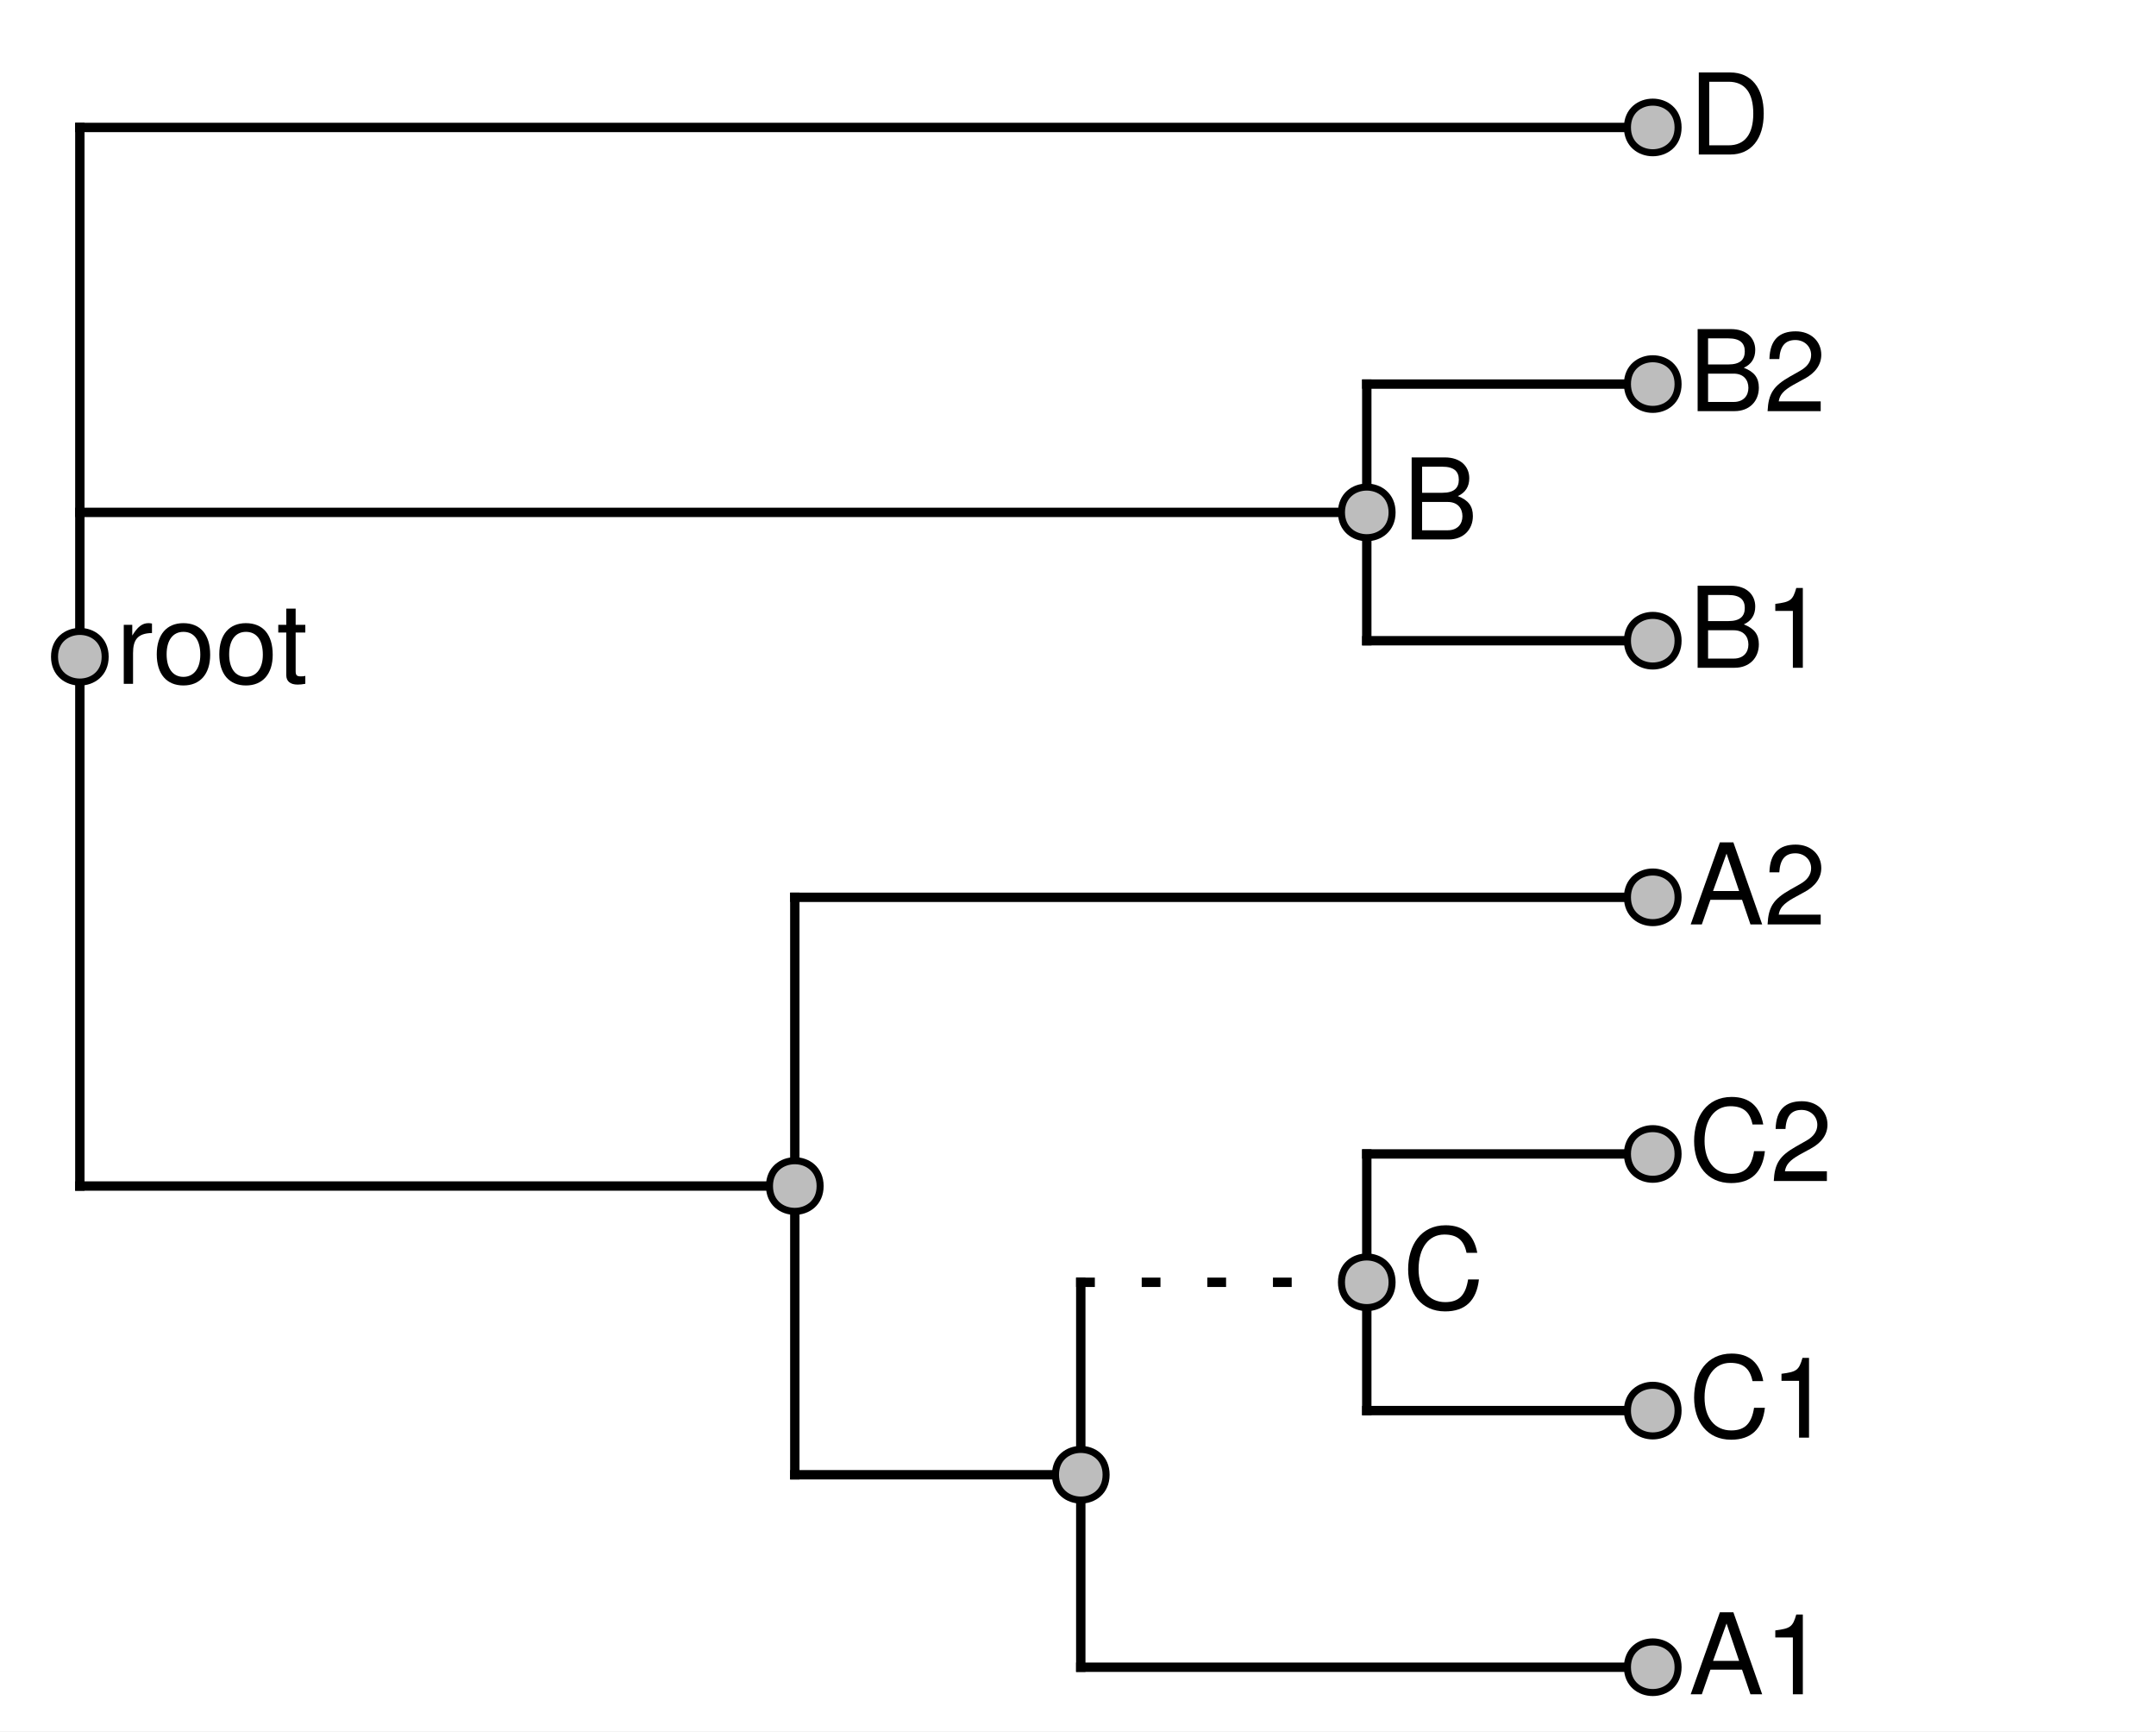
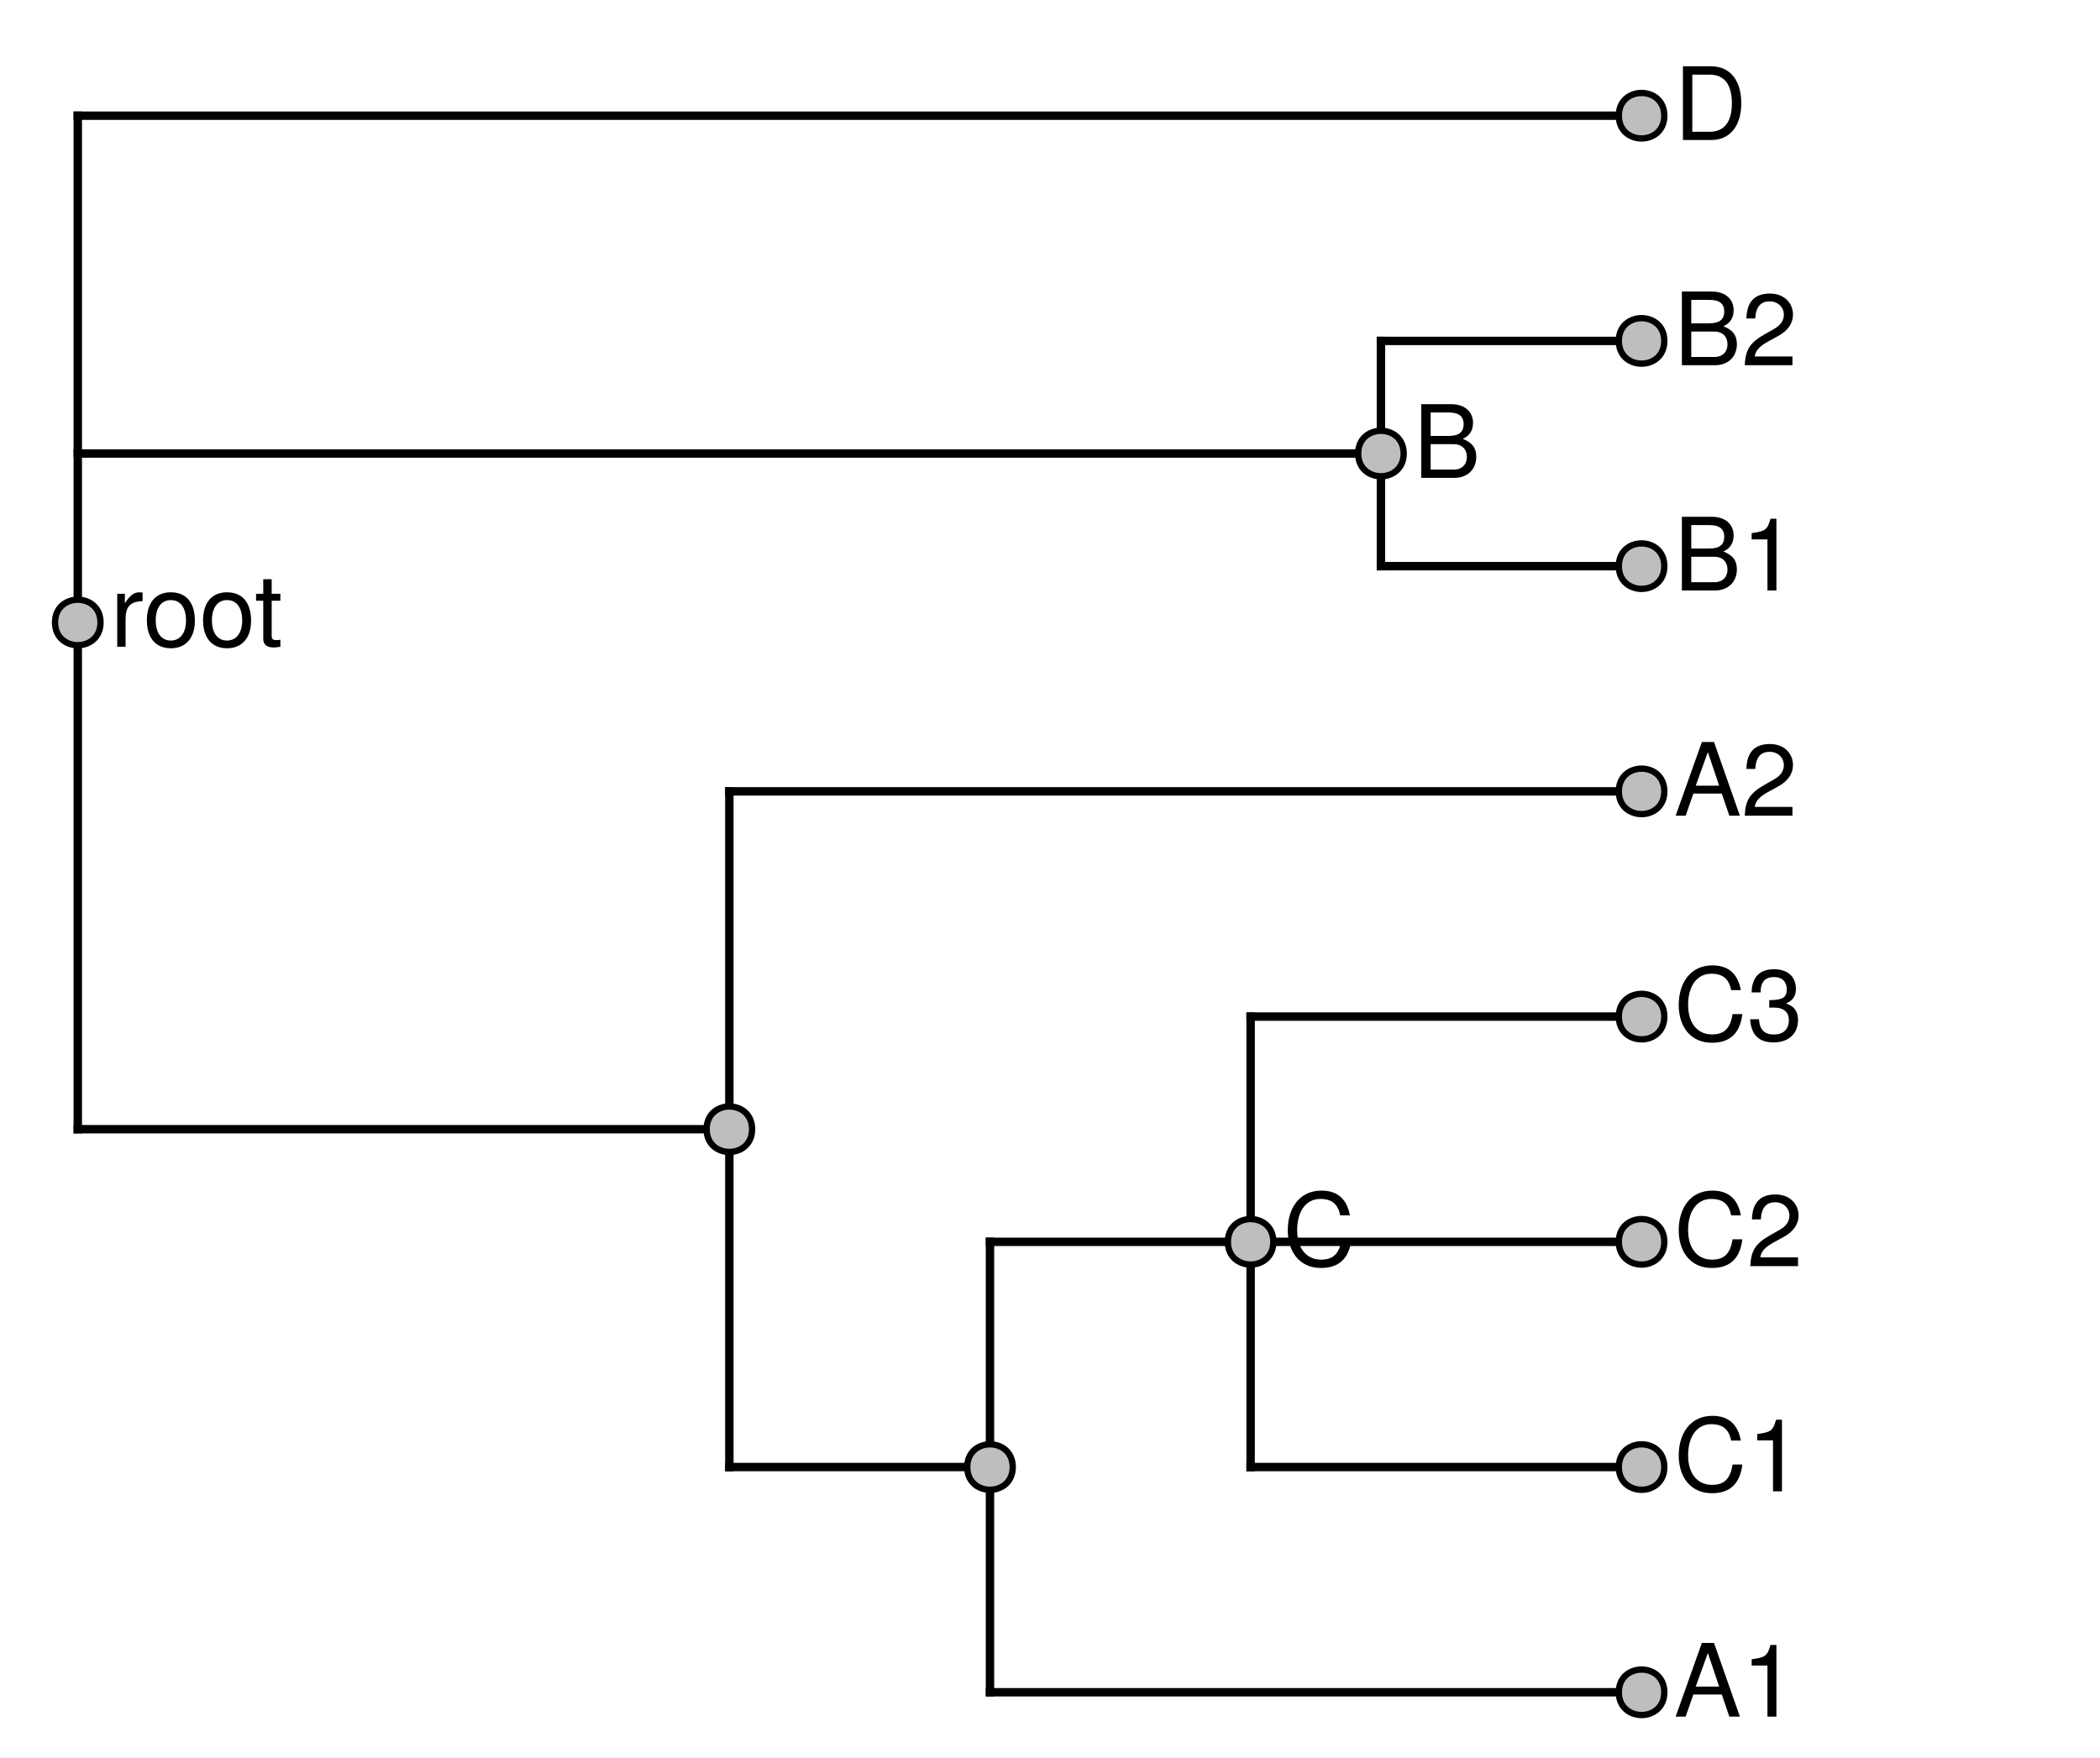
- <svg xmlns="http://www.w3.org/2000/svg" xmlns:xlink="http://www.w3.org/1999/xlink" width="345pt" height="277pt" viewBox="0 0 345 277" version="1.1" id="svg6877">
-   <defs id="defs6758">
-     <g id="g6756">
+ <svg xmlns="http://www.w3.org/2000/svg" xmlns:xlink="http://www.w3.org/1999/xlink" width="374pt" height="313pt" viewBox="0 0 374 313" version="1.1">
+   <defs>
+     <g>
      <symbol overflow="visible" id="glyph0-0">
-         <path style="stroke:none;" d="" id="path6726" />
+         <path style="stroke:none;" d="" />
      </symbol>
      <symbol overflow="visible" id="glyph0-1">
-         <path style="stroke:none;" d="M 11.75 0 L 7.141 -13.125 L 4.984 -13.125 L 0.312 0 L 2.094 0 L 3.469 -3.938 L 8.531 -3.938 L 9.875 0 Z M 8.062 -5.344 L 3.891 -5.344 L 6.047 -11.328 Z M 8.062 -5.344 " id="path6729" />
+         <path style="stroke:none;" d="M 11.75 0 L 7.141 -13.125 L 4.984 -13.125 L 0.312 0 L 2.094 0 L 3.469 -3.938 L 8.531 -3.938 L 9.875 0 Z M 8.062 -5.344 L 3.891 -5.344 L 6.047 -11.328 Z M 8.062 -5.344 " />
      </symbol>
      <symbol overflow="visible" id="glyph0-2">
-         <path style="stroke:none;" d="M 6.25 0 L 6.25 -12.766 L 5.203 -12.766 C 4.641 -10.797 4.281 -10.531 1.844 -10.219 L 1.844 -9.094 L 4.656 -9.094 L 4.656 0 Z M 6.25 0 " id="path6732" />
+         <path style="stroke:none;" d="M 6.25 0 L 6.25 -12.766 L 5.203 -12.766 C 4.641 -10.797 4.281 -10.531 1.844 -10.219 L 1.844 -9.094 L 4.656 -9.094 L 4.656 0 Z M 6.25 0 " />
      </symbol>
      <symbol overflow="visible" id="glyph0-3">
-         <path style="stroke:none;" d="M 12.188 -4.781 L 10.453 -4.781 C 10.062 -2.297 9.016 -1.156 6.797 -1.156 C 4.188 -1.156 2.531 -3.156 2.531 -6.422 C 2.531 -9.797 4.125 -11.969 6.656 -11.969 C 8.719 -11.969 9.797 -11.047 10.203 -9.047 L 11.922 -9.047 C 11.391 -11.938 9.734 -13.453 6.859 -13.453 C 2.875 -13.453 0.859 -10.234 0.859 -6.406 C 0.859 -2.578 2.938 0.328 6.781 0.328 C 9.984 0.328 11.797 -1.375 12.188 -4.781 Z M 12.188 -4.781 " id="path6735" />
+         <path style="stroke:none;" d="M 12.188 -4.781 L 10.453 -4.781 C 10.062 -2.297 9.016 -1.156 6.797 -1.156 C 4.188 -1.156 2.531 -3.156 2.531 -6.422 C 2.531 -9.797 4.125 -11.969 6.656 -11.969 C 8.719 -11.969 9.797 -11.047 10.203 -9.047 L 11.922 -9.047 C 11.391 -11.938 9.734 -13.453 6.859 -13.453 C 2.875 -13.453 0.859 -10.234 0.859 -6.406 C 0.859 -2.578 2.938 0.328 6.781 0.328 C 9.984 0.328 11.797 -1.375 12.188 -4.781 Z M 12.188 -4.781 " />
      </symbol>
      <symbol overflow="visible" id="glyph0-4">
-         <path style="stroke:none;" d="M 9.203 -9.016 C 9.203 -11.172 7.531 -12.766 5.109 -12.766 C 2.5 -12.766 0.984 -11.438 0.906 -8.328 L 2.484 -8.328 C 2.609 -10.469 3.484 -11.375 5.062 -11.375 C 6.5 -11.375 7.578 -10.344 7.578 -8.984 C 7.578 -7.969 6.984 -7.109 5.844 -6.469 L 4.188 -5.531 C 1.531 -4.016 0.75 -2.812 0.609 0 L 9.109 0 L 9.109 -1.562 L 2.391 -1.562 C 2.562 -2.609 3.125 -3.281 4.703 -4.188 L 6.5 -5.172 C 8.281 -6.125 9.203 -7.453 9.203 -9.016 Z M 9.203 -9.016 " id="path6738" />
+         <path style="stroke:none;" d="M 9.203 -9.016 C 9.203 -11.172 7.531 -12.766 5.109 -12.766 C 2.5 -12.766 0.984 -11.438 0.906 -8.328 L 2.484 -8.328 C 2.609 -10.469 3.484 -11.375 5.062 -11.375 C 6.5 -11.375 7.578 -10.344 7.578 -8.984 C 7.578 -7.969 6.984 -7.109 5.844 -6.469 L 4.188 -5.531 C 1.531 -4.016 0.75 -2.812 0.609 0 L 9.109 0 L 9.109 -1.562 L 2.391 -1.562 C 2.562 -2.609 3.125 -3.281 4.703 -4.188 L 6.5 -5.172 C 8.281 -6.125 9.203 -7.453 9.203 -9.016 Z M 9.203 -9.016 " />
      </symbol>
      <symbol overflow="visible" id="glyph0-5">
-         <path style="stroke:none;" d="M 11.219 -3.75 C 11.219 -5.328 10.5 -6.281 8.812 -6.938 C 10.016 -7.484 10.641 -8.453 10.641 -9.797 C 10.641 -11.703 9.234 -13.125 6.75 -13.125 L 1.422 -13.125 L 1.422 0 L 7.344 0 C 9.703 0 11.219 -1.578 11.219 -3.75 Z M 8.969 -9.562 C 8.969 -8.219 8.188 -7.469 6.344 -7.469 L 3.094 -7.469 L 3.094 -11.641 L 6.344 -11.641 C 8.188 -11.641 8.969 -10.891 8.969 -9.562 Z M 9.547 -3.719 C 9.547 -2.469 8.766 -1.469 7.188 -1.469 L 3.094 -1.469 L 3.094 -6 L 7.188 -6 C 8.766 -6 9.547 -5 9.547 -3.719 Z M 9.547 -3.719 " id="path6741" />
+         <path style="stroke:none;" d="M 9.109 -3.703 C 9.109 -5.25 8.484 -6.156 6.953 -6.672 C 8.141 -7.141 8.734 -7.969 8.734 -9.25 C 8.734 -11.453 7.266 -12.766 4.844 -12.766 C 2.266 -12.766 0.906 -11.359 0.844 -8.641 L 2.438 -8.641 C 2.469 -10.531 3.234 -11.375 4.859 -11.375 C 6.266 -11.375 7.109 -10.547 7.109 -9.203 C 7.109 -7.828 6.516 -7.266 3.984 -7.266 L 3.984 -5.938 L 4.844 -5.938 C 6.594 -5.938 7.484 -5.109 7.484 -3.688 C 7.484 -2.094 6.5 -1.141 4.844 -1.141 C 3.109 -1.141 2.266 -2 2.156 -3.859 L 0.578 -3.859 C 0.781 -1.016 2.172 0.266 4.781 0.266 C 7.422 0.266 9.109 -1.297 9.109 -3.703 Z M 9.109 -3.703 " />
      </symbol>
      <symbol overflow="visible" id="glyph0-6">
-         <path style="stroke:none;" d="M 12 -6.562 C 12 -10.641 9.984 -13.125 6.656 -13.125 L 1.609 -13.125 L 1.609 0 L 6.656 0 C 9.969 0 12 -2.484 12 -6.562 Z M 10.328 -6.547 C 10.328 -3.234 8.969 -1.469 6.375 -1.469 L 3.281 -1.469 L 3.281 -11.641 L 6.375 -11.641 C 8.969 -11.641 10.328 -9.906 10.328 -6.547 Z M 10.328 -6.547 " id="path6744" />
+         <path style="stroke:none;" d="M 11.219 -3.75 C 11.219 -5.328 10.5 -6.281 8.812 -6.938 C 10.016 -7.484 10.641 -8.453 10.641 -9.797 C 10.641 -11.703 9.234 -13.125 6.75 -13.125 L 1.422 -13.125 L 1.422 0 L 7.344 0 C 9.703 0 11.219 -1.578 11.219 -3.75 Z M 8.969 -9.562 C 8.969 -8.219 8.188 -7.469 6.344 -7.469 L 3.094 -7.469 L 3.094 -11.641 L 6.344 -11.641 C 8.188 -11.641 8.969 -10.891 8.969 -9.562 Z M 9.547 -3.719 C 9.547 -2.469 8.766 -1.469 7.188 -1.469 L 3.094 -1.469 L 3.094 -6 L 7.188 -6 C 8.766 -6 9.547 -5 9.547 -3.719 Z M 9.547 -3.719 " />
      </symbol>
      <symbol overflow="visible" id="glyph0-7">
-         <path style="stroke:none;" d="M 5.781 -8.125 L 5.781 -9.641 C 5.531 -9.688 5.406 -9.703 5.203 -9.703 C 4.234 -9.703 3.484 -9.125 2.625 -7.719 L 2.625 -9.438 L 1.266 -9.438 L 1.266 0 L 2.75 0 L 2.75 -4.891 C 2.75 -7.016 3.453 -8.078 5.781 -8.125 Z M 5.781 -8.125 " id="path6747" />
+         <path style="stroke:none;" d="M 12 -6.562 C 12 -10.641 9.984 -13.125 6.656 -13.125 L 1.609 -13.125 L 1.609 0 L 6.656 0 C 9.969 0 12 -2.484 12 -6.562 Z M 10.328 -6.547 C 10.328 -3.234 8.969 -1.469 6.375 -1.469 L 3.281 -1.469 L 3.281 -11.641 L 6.375 -11.641 C 8.969 -11.641 10.328 -9.906 10.328 -6.547 Z M 10.328 -6.547 " />
      </symbol>
      <symbol overflow="visible" id="glyph0-8">
-         <path style="stroke:none;" d="M 9.188 -4.641 C 9.188 -7.906 7.609 -9.703 4.891 -9.703 C 2.25 -9.703 0.641 -7.891 0.641 -4.719 C 0.641 -1.547 2.234 0.266 4.906 0.266 C 7.562 0.266 9.188 -1.547 9.188 -4.641 Z M 7.609 -4.656 C 7.609 -2.453 6.562 -1.109 4.906 -1.109 C 3.234 -1.109 2.219 -2.438 2.219 -4.719 C 2.219 -6.984 3.234 -8.312 4.906 -8.312 C 6.609 -8.312 7.609 -7 7.609 -4.656 Z M 7.609 -4.656 " id="path6750" />
+         <path style="stroke:none;" d="M 5.781 -8.125 L 5.781 -9.641 C 5.531 -9.688 5.406 -9.703 5.203 -9.703 C 4.234 -9.703 3.484 -9.125 2.625 -7.719 L 2.625 -9.438 L 1.266 -9.438 L 1.266 0 L 2.75 0 L 2.75 -4.891 C 2.75 -7.016 3.453 -8.078 5.781 -8.125 Z M 5.781 -8.125 " />
      </symbol>
      <symbol overflow="visible" id="glyph0-9">
-         <path style="stroke:none;" d="M 4.578 0 L 4.578 -1.266 C 4.375 -1.203 4.141 -1.188 3.859 -1.188 C 3.203 -1.188 3.031 -1.375 3.031 -2.031 L 3.031 -8.203 L 4.578 -8.203 L 4.578 -9.438 L 3.031 -9.438 L 3.031 -12.031 L 1.531 -12.031 L 1.531 -9.438 L 0.25 -9.438 L 0.25 -8.203 L 1.531 -8.203 L 1.531 -1.375 C 1.531 -0.406 2.172 0.125 3.344 0.125 C 3.703 0.125 4.062 0.094 4.578 0 Z M 4.578 0 " id="path6753" />
+         <path style="stroke:none;" d="M 9.188 -4.641 C 9.188 -7.906 7.609 -9.703 4.891 -9.703 C 2.25 -9.703 0.641 -7.891 0.641 -4.719 C 0.641 -1.547 2.234 0.266 4.906 0.266 C 7.562 0.266 9.188 -1.547 9.188 -4.641 Z M 7.609 -4.656 C 7.609 -2.453 6.562 -1.109 4.906 -1.109 C 3.234 -1.109 2.219 -2.438 2.219 -4.719 C 2.219 -6.984 3.234 -8.312 4.906 -8.312 C 6.609 -8.312 7.609 -7 7.609 -4.656 Z M 7.609 -4.656 " />
+       </symbol>
+       <symbol overflow="visible" id="glyph0-10">
+         <path style="stroke:none;" d="M 4.578 0 L 4.578 -1.266 C 4.375 -1.203 4.141 -1.188 3.859 -1.188 C 3.203 -1.188 3.031 -1.375 3.031 -2.031 L 3.031 -8.203 L 4.578 -8.203 L 4.578 -9.438 L 3.031 -9.438 L 3.031 -12.031 L 1.531 -12.031 L 1.531 -9.438 L 0.25 -9.438 L 0.25 -8.203 L 1.531 -8.203 L 1.531 -1.375 C 1.531 -0.406 2.172 0.125 3.344 0.125 C 3.703 0.125 4.062 0.094 4.578 0 Z M 4.578 0 " />
      </symbol>
    </g>
  </defs>
-   <rect id="rect6760" style="fill:#ffffff;fill-opacity:1;stroke:none;stroke-width:1.5;stroke-miterlimit:10;stroke-dasharray:1.5,9;stroke-dashoffset:0" height="277" width="345" y="0" x="0" />
-   <path id="path6762" d="M 12.777,189.758 H 127.184" style="fill:none;stroke:#000000;stroke-width:1.5;stroke-linecap:square;stroke-linejoin:round;stroke-miterlimit:10;stroke-opacity:1" />
-   <path id="path6764" d="m 127.184,235.945 h 45.762" style="fill:none;stroke:#000000;stroke-width:1.5;stroke-linecap:square;stroke-linejoin:round;stroke-miterlimit:10;stroke-opacity:1" />
-   <path id="path6766" d="m 172.945,266.742 h 91.527" style="fill:none;stroke:#000000;stroke-width:1.5;stroke-linecap:square;stroke-linejoin:round;stroke-miterlimit:10;stroke-opacity:1" />
-   <path id="path6768" d="m 172.945,205.152 h 45.766" style="fill:none;stroke:#000000;stroke-width:1.5;stroke-linecap:square;stroke-linejoin:round;stroke-miterlimit:10;stroke-opacity:1;stroke-dasharray:1.5,9;stroke-dashoffset:0" />
-   <path id="path6770" d="m 218.711,225.684 h 45.762" style="fill:none;stroke:#000000;stroke-width:1.5;stroke-linecap:square;stroke-linejoin:round;stroke-miterlimit:10;stroke-opacity:1" />
-   <path id="path6772" d="m 218.711,184.625 h 45.762" style="fill:none;stroke:#000000;stroke-width:1.5;stroke-linecap:square;stroke-linejoin:round;stroke-miterlimit:10;stroke-opacity:1" />
-   <path id="path6774" d="M 127.184,143.566 H 264.473" style="fill:none;stroke:#000000;stroke-width:1.5;stroke-linecap:square;stroke-linejoin:round;stroke-miterlimit:10;stroke-opacity:1" />
-   <path id="path6776" d="M 12.777,81.977 H 218.711" style="fill:none;stroke:#000000;stroke-width:1.5;stroke-linecap:square;stroke-linejoin:round;stroke-miterlimit:10;stroke-opacity:1" />
-   <path id="path6778" d="m 218.711,102.508 h 45.762" style="fill:none;stroke:#000000;stroke-width:1.5;stroke-linecap:square;stroke-linejoin:round;stroke-miterlimit:10;stroke-opacity:1" />
-   <path id="path6780" d="m 218.711,61.449 h 45.762" style="fill:none;stroke:#000000;stroke-width:1.5;stroke-linecap:square;stroke-linejoin:round;stroke-miterlimit:10;stroke-opacity:1" />
-   <path id="path6782" d="M 12.777,20.391 H 264.473" style="fill:none;stroke:#000000;stroke-width:1.5;stroke-linecap:square;stroke-linejoin:round;stroke-miterlimit:10;stroke-opacity:1" />
-   <path id="path6784" d="M 12.777,189.758 V 20.391" style="fill:none;stroke:#000000;stroke-width:1.5;stroke-linecap:square;stroke-linejoin:round;stroke-miterlimit:10;stroke-opacity:1" />
-   <path id="path6786" d="m 127.184,235.945 v -92.379" style="fill:none;stroke:#000000;stroke-width:1.5;stroke-linecap:square;stroke-linejoin:round;stroke-miterlimit:10;stroke-opacity:1" />
-   <path id="path6788" d="M 172.945,266.742 V 205.152" style="fill:none;stroke:#000000;stroke-width:1.5;stroke-linecap:square;stroke-linejoin:round;stroke-miterlimit:10;stroke-opacity:1" />
-   <path id="path6790" d="M 218.711,225.684 V 184.625" style="fill:none;stroke:#000000;stroke-width:1.5;stroke-linecap:square;stroke-linejoin:round;stroke-miterlimit:10;stroke-opacity:1" />
-   <path id="path6792" d="M 218.711,102.508 V 61.449" style="fill:none;stroke:#000000;stroke-width:1.5;stroke-linecap:square;stroke-linejoin:round;stroke-miterlimit:10;stroke-opacity:1" />
-   <path id="path6794" d="m 131.234,189.758 c 0,5.398 -8.102,5.398 -8.102,0 0,-5.402 8.102,-5.402 8.102,0" style="fill:#bdbdbd;fill-opacity:1;fill-rule:nonzero;stroke:#000000;stroke-width:1.125;stroke-linecap:round;stroke-linejoin:round;stroke-miterlimit:10;stroke-opacity:1" />
-   <path id="path6796" d="m 176.996,235.945 c 0,5.402 -8.098,5.402 -8.098,0 0,-5.398 8.098,-5.398 8.098,0" style="fill:#bdbdbd;fill-opacity:1;fill-rule:nonzero;stroke:#000000;stroke-width:1.125;stroke-linecap:round;stroke-linejoin:round;stroke-miterlimit:10;stroke-opacity:1" />
-   <path id="path6798" d="m 268.523,266.742 c 0,5.398 -8.102,5.398 -8.102,0 0,-5.402 8.102,-5.402 8.102,0" style="fill:#bdbdbd;fill-opacity:1;fill-rule:nonzero;stroke:#000000;stroke-width:1.125;stroke-linecap:round;stroke-linejoin:round;stroke-miterlimit:10;stroke-opacity:1" />
-   <path id="path6800" d="m 222.758,205.152 c 0,5.402 -8.098,5.402 -8.098,0 0,-5.398 8.098,-5.398 8.098,0" style="fill:#bdbdbd;fill-opacity:1;fill-rule:nonzero;stroke:#000000;stroke-width:1.125;stroke-linecap:round;stroke-linejoin:round;stroke-miterlimit:10;stroke-opacity:1" />
-   <path id="path6802" d="m 268.523,225.684 c 0,5.398 -8.102,5.398 -8.102,0 0,-5.402 8.102,-5.402 8.102,0" style="fill:#bdbdbd;fill-opacity:1;fill-rule:nonzero;stroke:#000000;stroke-width:1.125;stroke-linecap:round;stroke-linejoin:round;stroke-miterlimit:10;stroke-opacity:1" />
-   <path id="path6804" d="m 268.523,184.625 c 0,5.398 -8.102,5.398 -8.102,0 0,-5.402 8.102,-5.402 8.102,0" style="fill:#bdbdbd;fill-opacity:1;fill-rule:nonzero;stroke:#000000;stroke-width:1.125;stroke-linecap:round;stroke-linejoin:round;stroke-miterlimit:10;stroke-opacity:1" />
-   <path id="path6806" d="m 268.523,143.566 c 0,5.398 -8.102,5.398 -8.102,0 0,-5.402 8.102,-5.402 8.102,0" style="fill:#bdbdbd;fill-opacity:1;fill-rule:nonzero;stroke:#000000;stroke-width:1.125;stroke-linecap:round;stroke-linejoin:round;stroke-miterlimit:10;stroke-opacity:1" />
-   <path id="path6808" d="m 222.758,81.977 c 0,5.402 -8.098,5.402 -8.098,0 0,-5.398 8.098,-5.398 8.098,0" style="fill:#bdbdbd;fill-opacity:1;fill-rule:nonzero;stroke:#000000;stroke-width:1.125;stroke-linecap:round;stroke-linejoin:round;stroke-miterlimit:10;stroke-opacity:1" />
-   <path id="path6810" d="m 268.523,102.508 c 0,5.398 -8.102,5.398 -8.102,0 0,-5.402 8.102,-5.402 8.102,0" style="fill:#bdbdbd;fill-opacity:1;fill-rule:nonzero;stroke:#000000;stroke-width:1.125;stroke-linecap:round;stroke-linejoin:round;stroke-miterlimit:10;stroke-opacity:1" />
-   <path id="path6812" d="m 268.523,61.449 c 0,5.398 -8.102,5.398 -8.102,0 0,-5.402 8.102,-5.402 8.102,0" style="fill:#bdbdbd;fill-opacity:1;fill-rule:nonzero;stroke:#000000;stroke-width:1.125;stroke-linecap:round;stroke-linejoin:round;stroke-miterlimit:10;stroke-opacity:1" />
-   <path id="path6814" d="m 268.523,20.391 c 0,5.398 -8.102,5.398 -8.102,0 0,-5.398 8.102,-5.398 8.102,0" style="fill:#bdbdbd;fill-opacity:1;fill-rule:nonzero;stroke:#000000;stroke-width:1.125;stroke-linecap:round;stroke-linejoin:round;stroke-miterlimit:10;stroke-opacity:1" />
-   <g id="g6820" style="fill:#000000;fill-opacity:1">
-     <use height="100%" width="100%" id="use6816" y="271.07" x="270.23" xlink:href="#glyph0-1" />
-     <use height="100%" width="100%" id="use6818" y="271.07" x="282.236" xlink:href="#glyph0-2" />
-   </g>
-   <g id="g6826" style="fill:#000000;fill-opacity:1">
-     <use height="100%" width="100%" id="use6822" y="230.012" x="270.23" xlink:href="#glyph0-3" />
-     <use height="100%" width="100%" id="use6824" y="230.012" x="283.227" xlink:href="#glyph0-2" />
-   </g>
-   <g id="g6832" style="fill:#000000;fill-opacity:1">
-     <use height="100%" width="100%" id="use6828" y="188.953" x="270.23" xlink:href="#glyph0-3" />
-     <use height="100%" width="100%" id="use6830" y="188.953" x="283.227" xlink:href="#glyph0-4" />
-   </g>
-   <g id="g6838" style="fill:#000000;fill-opacity:1">
-     <use height="100%" width="100%" id="use6834" y="147.895" x="270.23" xlink:href="#glyph0-1" />
-     <use height="100%" width="100%" id="use6836" y="147.895" x="282.236" xlink:href="#glyph0-4" />
-   </g>
-   <g id="g6844" style="fill:#000000;fill-opacity:1">
-     <use height="100%" width="100%" id="use6840" y="106.836" x="270.23" xlink:href="#glyph0-5" />
-     <use height="100%" width="100%" id="use6842" y="106.836" x="282.236" xlink:href="#glyph0-2" />
-   </g>
-   <g id="g6850" style="fill:#000000;fill-opacity:1">
-     <use height="100%" width="100%" id="use6846" y="65.777" x="270.23" xlink:href="#glyph0-5" />
-     <use height="100%" width="100%" id="use6848" y="65.777" x="282.236" xlink:href="#glyph0-4" />
-   </g>
-   <g id="g6854" style="fill:#000000;fill-opacity:1">
-     <use height="100%" width="100%" id="use6852" y="24.719" x="270.23" xlink:href="#glyph0-6" />
-   </g>
-   <path id="path6856" d="m 16.828,105.074 c 0,5.398 -8.102,5.398 -8.102,0 0,-5.402 8.102,-5.402 8.102,0" style="fill:#bdbdbd;fill-opacity:1;fill-rule:nonzero;stroke:#000000;stroke-width:1.125;stroke-linecap:round;stroke-linejoin:round;stroke-miterlimit:10;stroke-opacity:1" />
-   <g id="g6866" style="fill:#000000;fill-opacity:1">
-     <use height="100%" width="100%" id="use6858" y="109.402" x="18.539" xlink:href="#glyph0-7" />
-     <use height="100%" width="100%" id="use6860" y="109.402" x="24.443" xlink:href="#glyph0-8" />
-     <use height="100%" width="100%" id="use6862" y="109.402" x="34.451" xlink:href="#glyph0-8" />
-     <use height="100%" width="100%" id="use6864" y="109.402" x="44.279" xlink:href="#glyph0-9" />
-   </g>
-   <g id="g6870" style="fill:#000000;fill-opacity:1">
-     <use height="100%" width="100%" id="use6868" y="209.484" x="224.469" xlink:href="#glyph0-3" />
-   </g>
-   <g id="g6874" style="fill:#000000;fill-opacity:1">
-     <use height="100%" width="100%" id="use6872" y="86.309" x="224.469" xlink:href="#glyph0-5" />
+   <g id="surface1">
+     <rect x="0" y="0" width="374" height="313" style="fill:rgb(100%,100%,100%);fill-opacity:1;stroke:none;" />
+     <path style="fill:none;stroke-width:1.5;stroke-linecap:square;stroke-linejoin:round;stroke:rgb(0%,0%,0%);stroke-opacity:1;stroke-miterlimit:10;" d="M 13.852 201.121 L 129.895 201.121 " />
+     <path style="fill:none;stroke-width:1.5;stroke-linecap:square;stroke-linejoin:round;stroke:rgb(0%,0%,0%);stroke-opacity:1;stroke-miterlimit:10;" d="M 129.895 261.293 L 176.312 261.293 " />
+     <path style="fill:none;stroke-width:1.5;stroke-linecap:square;stroke-linejoin:round;stroke:rgb(0%,0%,0%);stroke-opacity:1;stroke-miterlimit:10;" d="M 176.312 301.406 L 292.355 301.406 " />
+     <path style="fill:none;stroke-width:1.5;stroke-linecap:square;stroke-linejoin:round;stroke:rgb(0%,0%,0%);stroke-opacity:1;stroke-miterlimit:10;" d="M 176.312 221.18 L 222.73 221.18 " />
+     <path style="fill:none;stroke-width:1.5;stroke-linecap:square;stroke-linejoin:round;stroke:rgb(0%,0%,0%);stroke-opacity:1;stroke-miterlimit:10;" d="M 222.73 261.293 L 292.355 261.293 " />
+     <path style="fill:none;stroke-width:1.5;stroke-linecap:square;stroke-linejoin:round;stroke:rgb(0%,0%,0%);stroke-opacity:1;stroke-miterlimit:10;" d="M 222.73 221.18 L 292.355 221.18 " />
+     <path style="fill:none;stroke-width:1.5;stroke-linecap:square;stroke-linejoin:round;stroke:rgb(0%,0%,0%);stroke-opacity:1;stroke-miterlimit:10;" d="M 222.73 181.062 L 292.355 181.062 " />
+     <path style="fill:none;stroke-width:1.5;stroke-linecap:square;stroke-linejoin:round;stroke:rgb(0%,0%,0%);stroke-opacity:1;stroke-miterlimit:10;" d="M 129.895 140.949 L 292.355 140.949 " />
+     <path style="fill:none;stroke-width:1.5;stroke-linecap:square;stroke-linejoin:round;stroke:rgb(0%,0%,0%);stroke-opacity:1;stroke-miterlimit:10;" d="M 13.852 80.777 L 245.938 80.777 " />
+     <path style="fill:none;stroke-width:1.5;stroke-linecap:square;stroke-linejoin:round;stroke:rgb(0%,0%,0%);stroke-opacity:1;stroke-miterlimit:10;" d="M 245.938 100.836 L 292.355 100.836 " />
+     <path style="fill:none;stroke-width:1.5;stroke-linecap:square;stroke-linejoin:round;stroke:rgb(0%,0%,0%);stroke-opacity:1;stroke-miterlimit:10;" d="M 245.938 60.719 L 292.355 60.719 " />
+     <path style="fill:none;stroke-width:1.5;stroke-linecap:square;stroke-linejoin:round;stroke:rgb(0%,0%,0%);stroke-opacity:1;stroke-miterlimit:10;" d="M 13.852 20.605 L 292.355 20.605 " />
+     <path style="fill:none;stroke-width:1.5;stroke-linecap:square;stroke-linejoin:round;stroke:rgb(0%,0%,0%);stroke-opacity:1;stroke-miterlimit:10;" d="M 13.852 201.121 L 13.852 20.605 " />
+     <path style="fill:none;stroke-width:1.5;stroke-linecap:square;stroke-linejoin:round;stroke:rgb(0%,0%,0%);stroke-opacity:1;stroke-miterlimit:10;" d="M 129.895 261.293 L 129.895 140.949 " />
+     <path style="fill:none;stroke-width:1.5;stroke-linecap:square;stroke-linejoin:round;stroke:rgb(0%,0%,0%);stroke-opacity:1;stroke-miterlimit:10;" d="M 176.312 301.406 L 176.312 221.18 " />
+     <path style="fill:none;stroke-width:1.5;stroke-linecap:square;stroke-linejoin:round;stroke:rgb(0%,0%,0%);stroke-opacity:1;stroke-miterlimit:10;" d="M 222.73 261.293 L 222.73 181.062 " />
+     <path style="fill:none;stroke-width:1.5;stroke-linecap:square;stroke-linejoin:round;stroke:rgb(0%,0%,0%);stroke-opacity:1;stroke-miterlimit:10;" d="M 245.938 100.836 L 245.938 60.719 " />
+     <path style="fill-rule:nonzero;fill:rgb(74.51%,74.51%,74.51%);fill-opacity:1;stroke-width:1.125;stroke-linecap:round;stroke-linejoin:round;stroke:rgb(0%,0%,0%);stroke-opacity:1;stroke-miterlimit:10;" d="M 133.945 201.121 C 133.945 206.52 125.844 206.52 125.844 201.121 C 125.844 195.723 133.945 195.723 133.945 201.121 " />
+     <path style="fill-rule:nonzero;fill:rgb(74.51%,74.51%,74.51%);fill-opacity:1;stroke-width:1.125;stroke-linecap:round;stroke-linejoin:round;stroke:rgb(0%,0%,0%);stroke-opacity:1;stroke-miterlimit:10;" d="M 180.363 261.293 C 180.363 266.691 172.262 266.691 172.262 261.293 C 172.262 255.895 180.363 255.895 180.363 261.293 " />
+     <path style="fill-rule:nonzero;fill:rgb(74.51%,74.51%,74.51%);fill-opacity:1;stroke-width:1.125;stroke-linecap:round;stroke-linejoin:round;stroke:rgb(0%,0%,0%);stroke-opacity:1;stroke-miterlimit:10;" d="M 296.406 301.406 C 296.406 306.809 288.305 306.809 288.305 301.406 C 288.305 296.008 296.406 296.008 296.406 301.406 " />
+     <path style="fill-rule:nonzero;fill:rgb(74.51%,74.51%,74.51%);fill-opacity:1;stroke-width:1.125;stroke-linecap:round;stroke-linejoin:round;stroke:rgb(0%,0%,0%);stroke-opacity:1;stroke-miterlimit:10;" d="M 226.777 221.18 C 226.777 226.578 218.68 226.578 218.68 221.18 C 218.68 215.777 226.777 215.777 226.777 221.18 " />
+     <path style="fill-rule:nonzero;fill:rgb(74.51%,74.51%,74.51%);fill-opacity:1;stroke-width:1.125;stroke-linecap:round;stroke-linejoin:round;stroke:rgb(0%,0%,0%);stroke-opacity:1;stroke-miterlimit:10;" d="M 296.406 261.293 C 296.406 266.691 288.305 266.691 288.305 261.293 C 288.305 255.895 296.406 255.895 296.406 261.293 " />
+     <path style="fill-rule:nonzero;fill:rgb(74.51%,74.51%,74.51%);fill-opacity:1;stroke-width:1.125;stroke-linecap:round;stroke-linejoin:round;stroke:rgb(0%,0%,0%);stroke-opacity:1;stroke-miterlimit:10;" d="M 296.406 221.18 C 296.406 226.578 288.305 226.578 288.305 221.18 C 288.305 215.777 296.406 215.777 296.406 221.18 " />
+     <path style="fill-rule:nonzero;fill:rgb(74.51%,74.51%,74.51%);fill-opacity:1;stroke-width:1.125;stroke-linecap:round;stroke-linejoin:round;stroke:rgb(0%,0%,0%);stroke-opacity:1;stroke-miterlimit:10;" d="M 296.406 181.062 C 296.406 186.465 288.305 186.465 288.305 181.062 C 288.305 175.664 296.406 175.664 296.406 181.062 " />
+     <path style="fill-rule:nonzero;fill:rgb(74.51%,74.51%,74.51%);fill-opacity:1;stroke-width:1.125;stroke-linecap:round;stroke-linejoin:round;stroke:rgb(0%,0%,0%);stroke-opacity:1;stroke-miterlimit:10;" d="M 296.406 140.949 C 296.406 146.348 288.305 146.348 288.305 140.949 C 288.305 135.551 296.406 135.551 296.406 140.949 " />
+     <path style="fill-rule:nonzero;fill:rgb(74.51%,74.51%,74.51%);fill-opacity:1;stroke-width:1.125;stroke-linecap:round;stroke-linejoin:round;stroke:rgb(0%,0%,0%);stroke-opacity:1;stroke-miterlimit:10;" d="M 249.988 80.777 C 249.988 86.18 241.887 86.18 241.887 80.777 C 241.887 75.379 249.988 75.379 249.988 80.777 " />
+     <path style="fill-rule:nonzero;fill:rgb(74.51%,74.51%,74.51%);fill-opacity:1;stroke-width:1.125;stroke-linecap:round;stroke-linejoin:round;stroke:rgb(0%,0%,0%);stroke-opacity:1;stroke-miterlimit:10;" d="M 296.406 100.836 C 296.406 106.234 288.305 106.234 288.305 100.836 C 288.305 95.434 296.406 95.434 296.406 100.836 " />
+     <path style="fill-rule:nonzero;fill:rgb(74.51%,74.51%,74.51%);fill-opacity:1;stroke-width:1.125;stroke-linecap:round;stroke-linejoin:round;stroke:rgb(0%,0%,0%);stroke-opacity:1;stroke-miterlimit:10;" d="M 296.406 60.719 C 296.406 66.121 288.305 66.121 288.305 60.719 C 288.305 55.32 296.406 55.32 296.406 60.719 " />
+     <path style="fill-rule:nonzero;fill:rgb(74.51%,74.51%,74.51%);fill-opacity:1;stroke-width:1.125;stroke-linecap:round;stroke-linejoin:round;stroke:rgb(0%,0%,0%);stroke-opacity:1;stroke-miterlimit:10;" d="M 296.406 20.605 C 296.406 26.008 288.305 26.008 288.305 20.605 C 288.305 15.207 296.406 15.207 296.406 20.605 " />
+     <g style="fill:rgb(0%,0%,0%);fill-opacity:1;">
+       <use xlink:href="#glyph0-1" x="298.113" y="305.738" />
+       <use xlink:href="#glyph0-2" x="310.119" y="305.738" />
+     </g>
+     <g style="fill:rgb(0%,0%,0%);fill-opacity:1;">
+       <use xlink:href="#glyph0-3" x="298.113" y="265.625" />
+       <use xlink:href="#glyph0-2" x="311.109" y="265.625" />
+     </g>
+     <g style="fill:rgb(0%,0%,0%);fill-opacity:1;">
+       <use xlink:href="#glyph0-3" x="298.113" y="225.508" />
+       <use xlink:href="#glyph0-4" x="311.109" y="225.508" />
+     </g>
+     <g style="fill:rgb(0%,0%,0%);fill-opacity:1;">
+       <use xlink:href="#glyph0-3" x="298.113" y="185.395" />
+       <use xlink:href="#glyph0-5" x="311.109" y="185.395" />
+     </g>
+     <g style="fill:rgb(0%,0%,0%);fill-opacity:1;">
+       <use xlink:href="#glyph0-1" x="298.113" y="145.281" />
+       <use xlink:href="#glyph0-4" x="310.119" y="145.281" />
+     </g>
+     <g style="fill:rgb(0%,0%,0%);fill-opacity:1;">
+       <use xlink:href="#glyph0-6" x="298.113" y="105.164" />
+       <use xlink:href="#glyph0-2" x="310.119" y="105.164" />
+     </g>
+     <g style="fill:rgb(0%,0%,0%);fill-opacity:1;">
+       <use xlink:href="#glyph0-6" x="298.113" y="65.051" />
+       <use xlink:href="#glyph0-4" x="310.119" y="65.051" />
+     </g>
+     <g style="fill:rgb(0%,0%,0%);fill-opacity:1;">
+       <use xlink:href="#glyph0-7" x="298.113" y="24.938" />
+     </g>
+     <path style="fill-rule:nonzero;fill:rgb(74.51%,74.51%,74.51%);fill-opacity:1;stroke-width:1.125;stroke-linecap:round;stroke-linejoin:round;stroke:rgb(0%,0%,0%);stroke-opacity:1;stroke-miterlimit:10;" d="M 17.902 110.863 C 17.902 116.266 9.801 116.266 9.801 110.863 C 9.801 105.465 17.902 105.465 17.902 110.863 " />
+     <g style="fill:rgb(0%,0%,0%);fill-opacity:1;">
+       <use xlink:href="#glyph0-8" x="19.613" y="115.195" />
+       <use xlink:href="#glyph0-9" x="25.518" y="115.195" />
+       <use xlink:href="#glyph0-9" x="35.525" y="115.195" />
+       <use xlink:href="#glyph0-10" x="45.354" y="115.195" />
+     </g>
+     <g style="fill:rgb(0%,0%,0%);fill-opacity:1;">
+       <use xlink:href="#glyph0-3" x="228.488" y="225.508" />
+     </g>
+     <g style="fill:rgb(0%,0%,0%);fill-opacity:1;">
+       <use xlink:href="#glyph0-6" x="251.699" y="85.109" />
+     </g>
  </g>
</svg>
